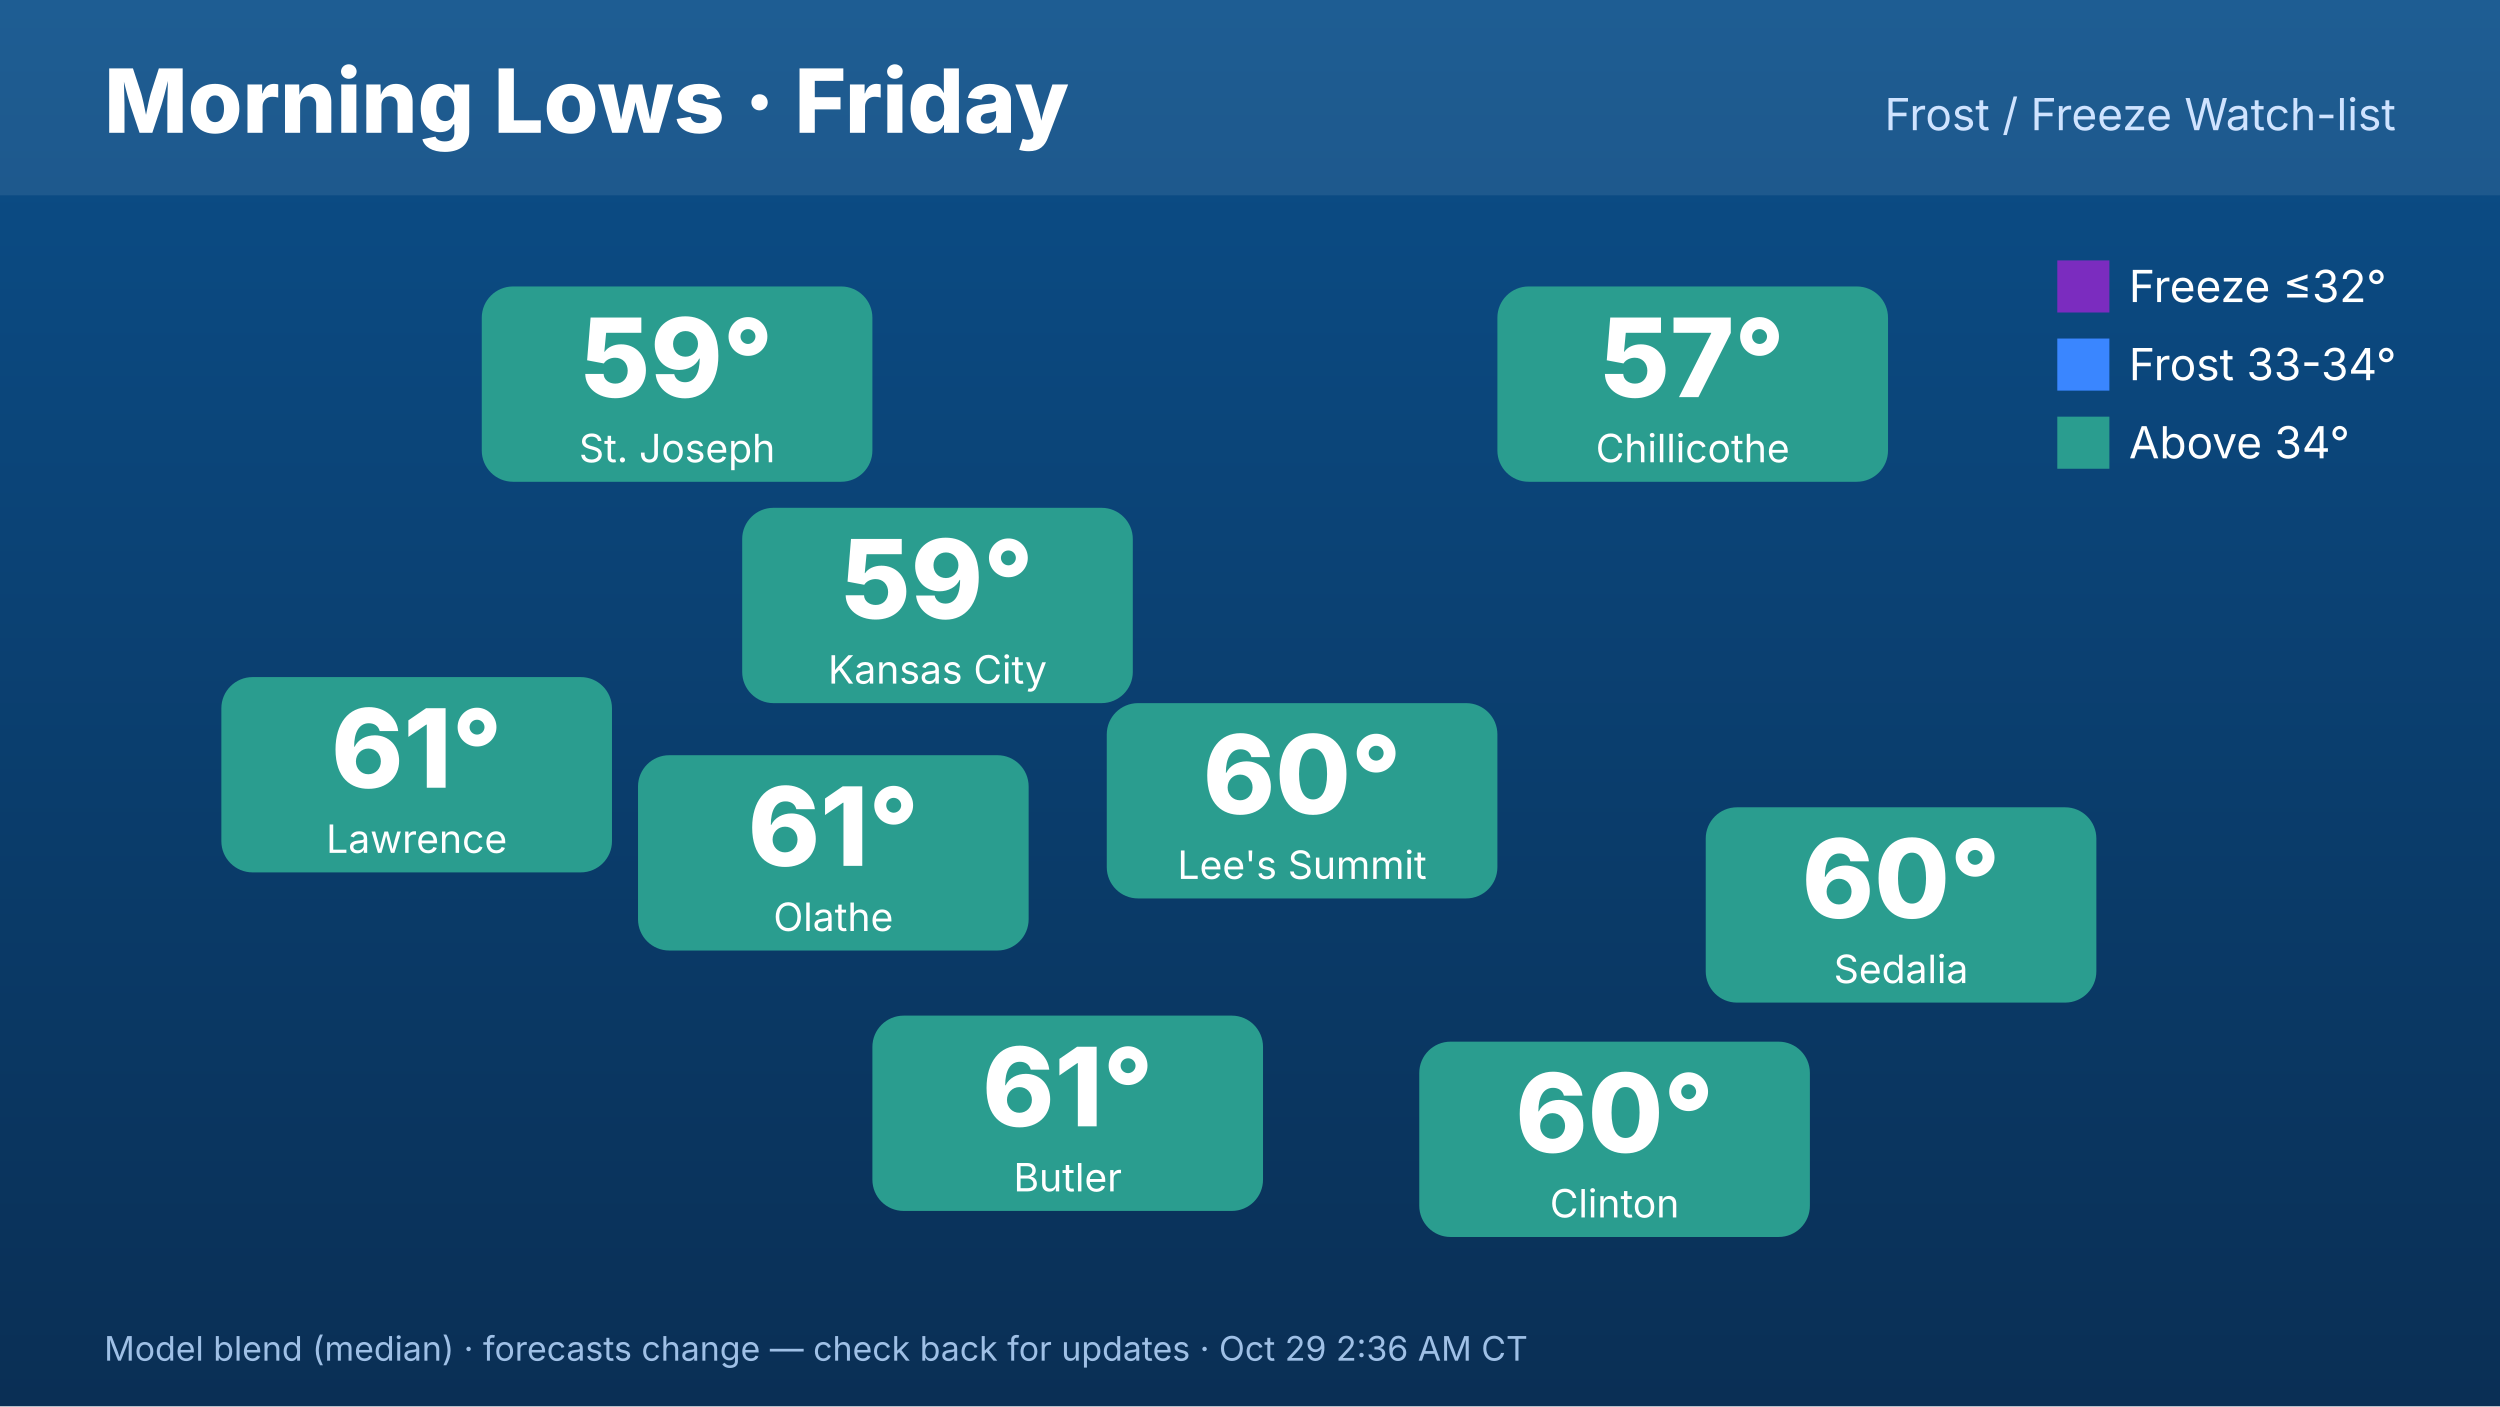
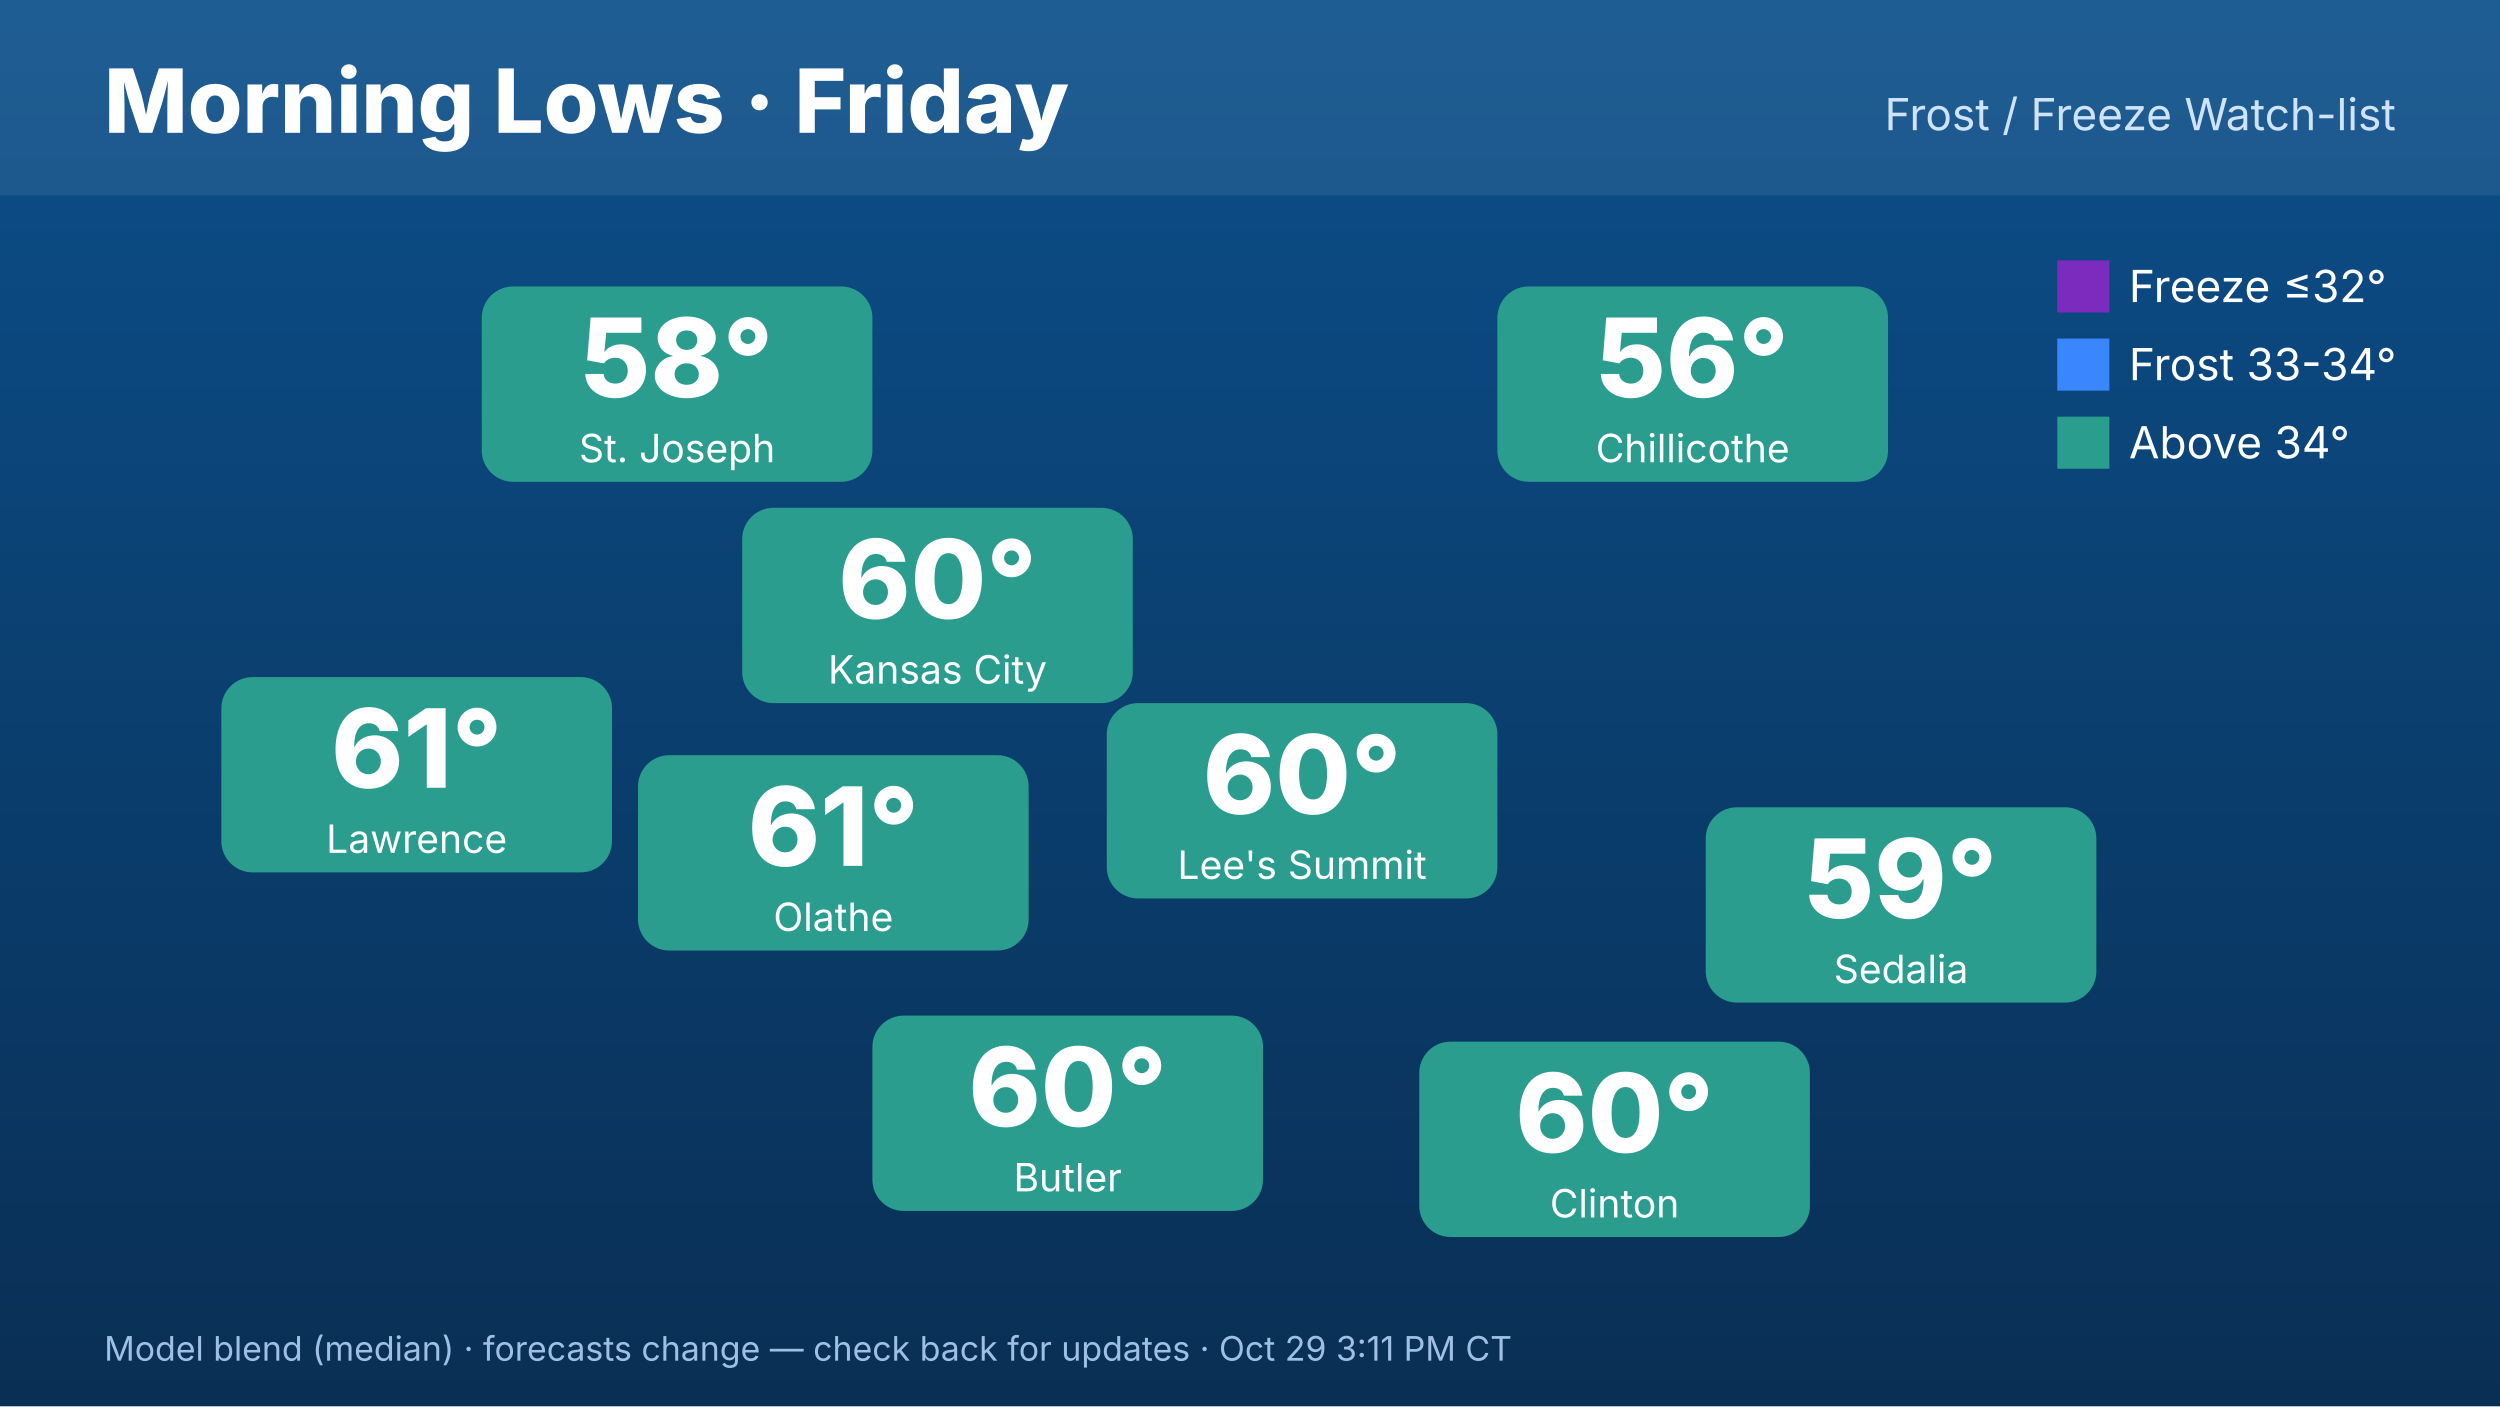
<svg xmlns="http://www.w3.org/2000/svg" width="1920" height="1080" viewBox="0 0 1920 1080" font-family="Inter,Helvetica,Arial,sans-serif">
  <defs>
    <linearGradient id="bg" x1="0" y1="0" x2="0" y2="1">
      <stop offset="0" stop-color="#0b4f8a" />
      <stop offset="1" stop-color="#0a2f55" />
    </linearGradient>
  </defs>
  <rect width="1920" height="1080" fill="url(#bg)" />
  <rect x="0" y="0" width="1920" height="150" fill="#ffffff" opacity=".08" />
  <text x="80" y="102" font-size="68" font-weight="800" fill="#fff">Morning Lows · Friday</text>
  <text x="1840" y="100" font-size="34" fill="#cfe3ff" text-anchor="end">Frost / Freeze Watch-list</text>
  <rect x="570" y="390" width="300" height="150" rx="24" fill="#2a9d8f" />
-   <text x="720" y="475" font-size="84" font-weight="800" fill="#fff" text-anchor="middle">59°</text>
+   <text x="720" y="475" font-size="84" font-weight="800" fill="#fff" text-anchor="middle">60°</text>
  <text x="720" y="525" font-size="30" fill="#fff" text-anchor="middle">Kansas City</text>
  <rect x="370" y="220" width="300" height="150" rx="24" fill="#2a9d8f" />
-   <text x="520" y="305" font-size="84" font-weight="800" fill="#fff" text-anchor="middle">59°</text>
+   <text x="520" y="305" font-size="84" font-weight="800" fill="#fff" text-anchor="middle">58°</text>
  <text x="520" y="355" font-size="30" fill="#fff" text-anchor="middle">St. Joseph</text>
  <rect x="170" y="520" width="300" height="150" rx="24" fill="#2a9d8f" />
  <text x="320" y="605" font-size="84" font-weight="800" fill="#fff" text-anchor="middle">61°</text>
  <text x="320" y="655" font-size="30" fill="#fff" text-anchor="middle">Lawrence</text>
  <rect x="1150" y="220" width="300" height="150" rx="24" fill="#2a9d8f" />
-   <text x="1300" y="305" font-size="84" font-weight="800" fill="#fff" text-anchor="middle">57°</text>
+   <text x="1300" y="305" font-size="84" font-weight="800" fill="#fff" text-anchor="middle">56°</text>
  <text x="1300" y="355" font-size="30" fill="#fff" text-anchor="middle">Chillicothe</text>
  <rect x="1310" y="620" width="300" height="150" rx="24" fill="#2a9d8f" />
-   <text x="1460" y="705" font-size="84" font-weight="800" fill="#fff" text-anchor="middle">60°</text>
+   <text x="1460" y="705" font-size="84" font-weight="800" fill="#fff" text-anchor="middle">59°</text>
  <text x="1460" y="755" font-size="30" fill="#fff" text-anchor="middle">Sedalia</text>
  <rect x="1090" y="800" width="300" height="150" rx="24" fill="#2a9d8f" />
  <text x="1240" y="885" font-size="84" font-weight="800" fill="#fff" text-anchor="middle">60°</text>
  <text x="1240" y="935" font-size="30" fill="#fff" text-anchor="middle">Clinton</text>
  <rect x="670" y="780" width="300" height="150" rx="24" fill="#2a9d8f" />
-   <text x="820" y="865" font-size="84" font-weight="800" fill="#fff" text-anchor="middle">61°</text>
+   <text x="820" y="865" font-size="84" font-weight="800" fill="#fff" text-anchor="middle">60°</text>
  <text x="820" y="915" font-size="30" fill="#fff" text-anchor="middle">Butler</text>
  <rect x="490" y="580" width="300" height="150" rx="24" fill="#2a9d8f" />
  <text x="640" y="665" font-size="84" font-weight="800" fill="#fff" text-anchor="middle">61°</text>
  <text x="640" y="715" font-size="30" fill="#fff" text-anchor="middle">Olathe</text>
  <rect x="850" y="540" width="300" height="150" rx="24" fill="#2a9d8f" />
  <text x="1000" y="625" font-size="84" font-weight="800" fill="#fff" text-anchor="middle">60°</text>
  <text x="1000" y="675" font-size="30" fill="#fff" text-anchor="middle">Lee's Summit</text>
  <g font-size="34" fill="#fff">
    <rect x="1580" y="200" width="40" height="40" fill="#7b2cbf" />
    <text x="1635" y="232">Freeze ≤32°</text>
    <rect x="1580" y="260" width="40" height="40" fill="#3a86ff" />
    <text x="1635" y="292">Frost 33-34°</text>
    <rect x="1580" y="320" width="40" height="40" fill="#2a9d8f" />
    <text x="1635" y="352">Above 34°</text>
  </g>
-   <text x="80" y="1045" font-size="26" fill="#9fc0e6">Model blend (median) · forecasts change — check back for updates · Oct 29 2:36 AM CT</text>
+   <text x="80" y="1045" font-size="26" fill="#9fc0e6">Model blend (median) · forecasts change — check back for updates · Oct 29 3:11 PM CT</text>
</svg>
